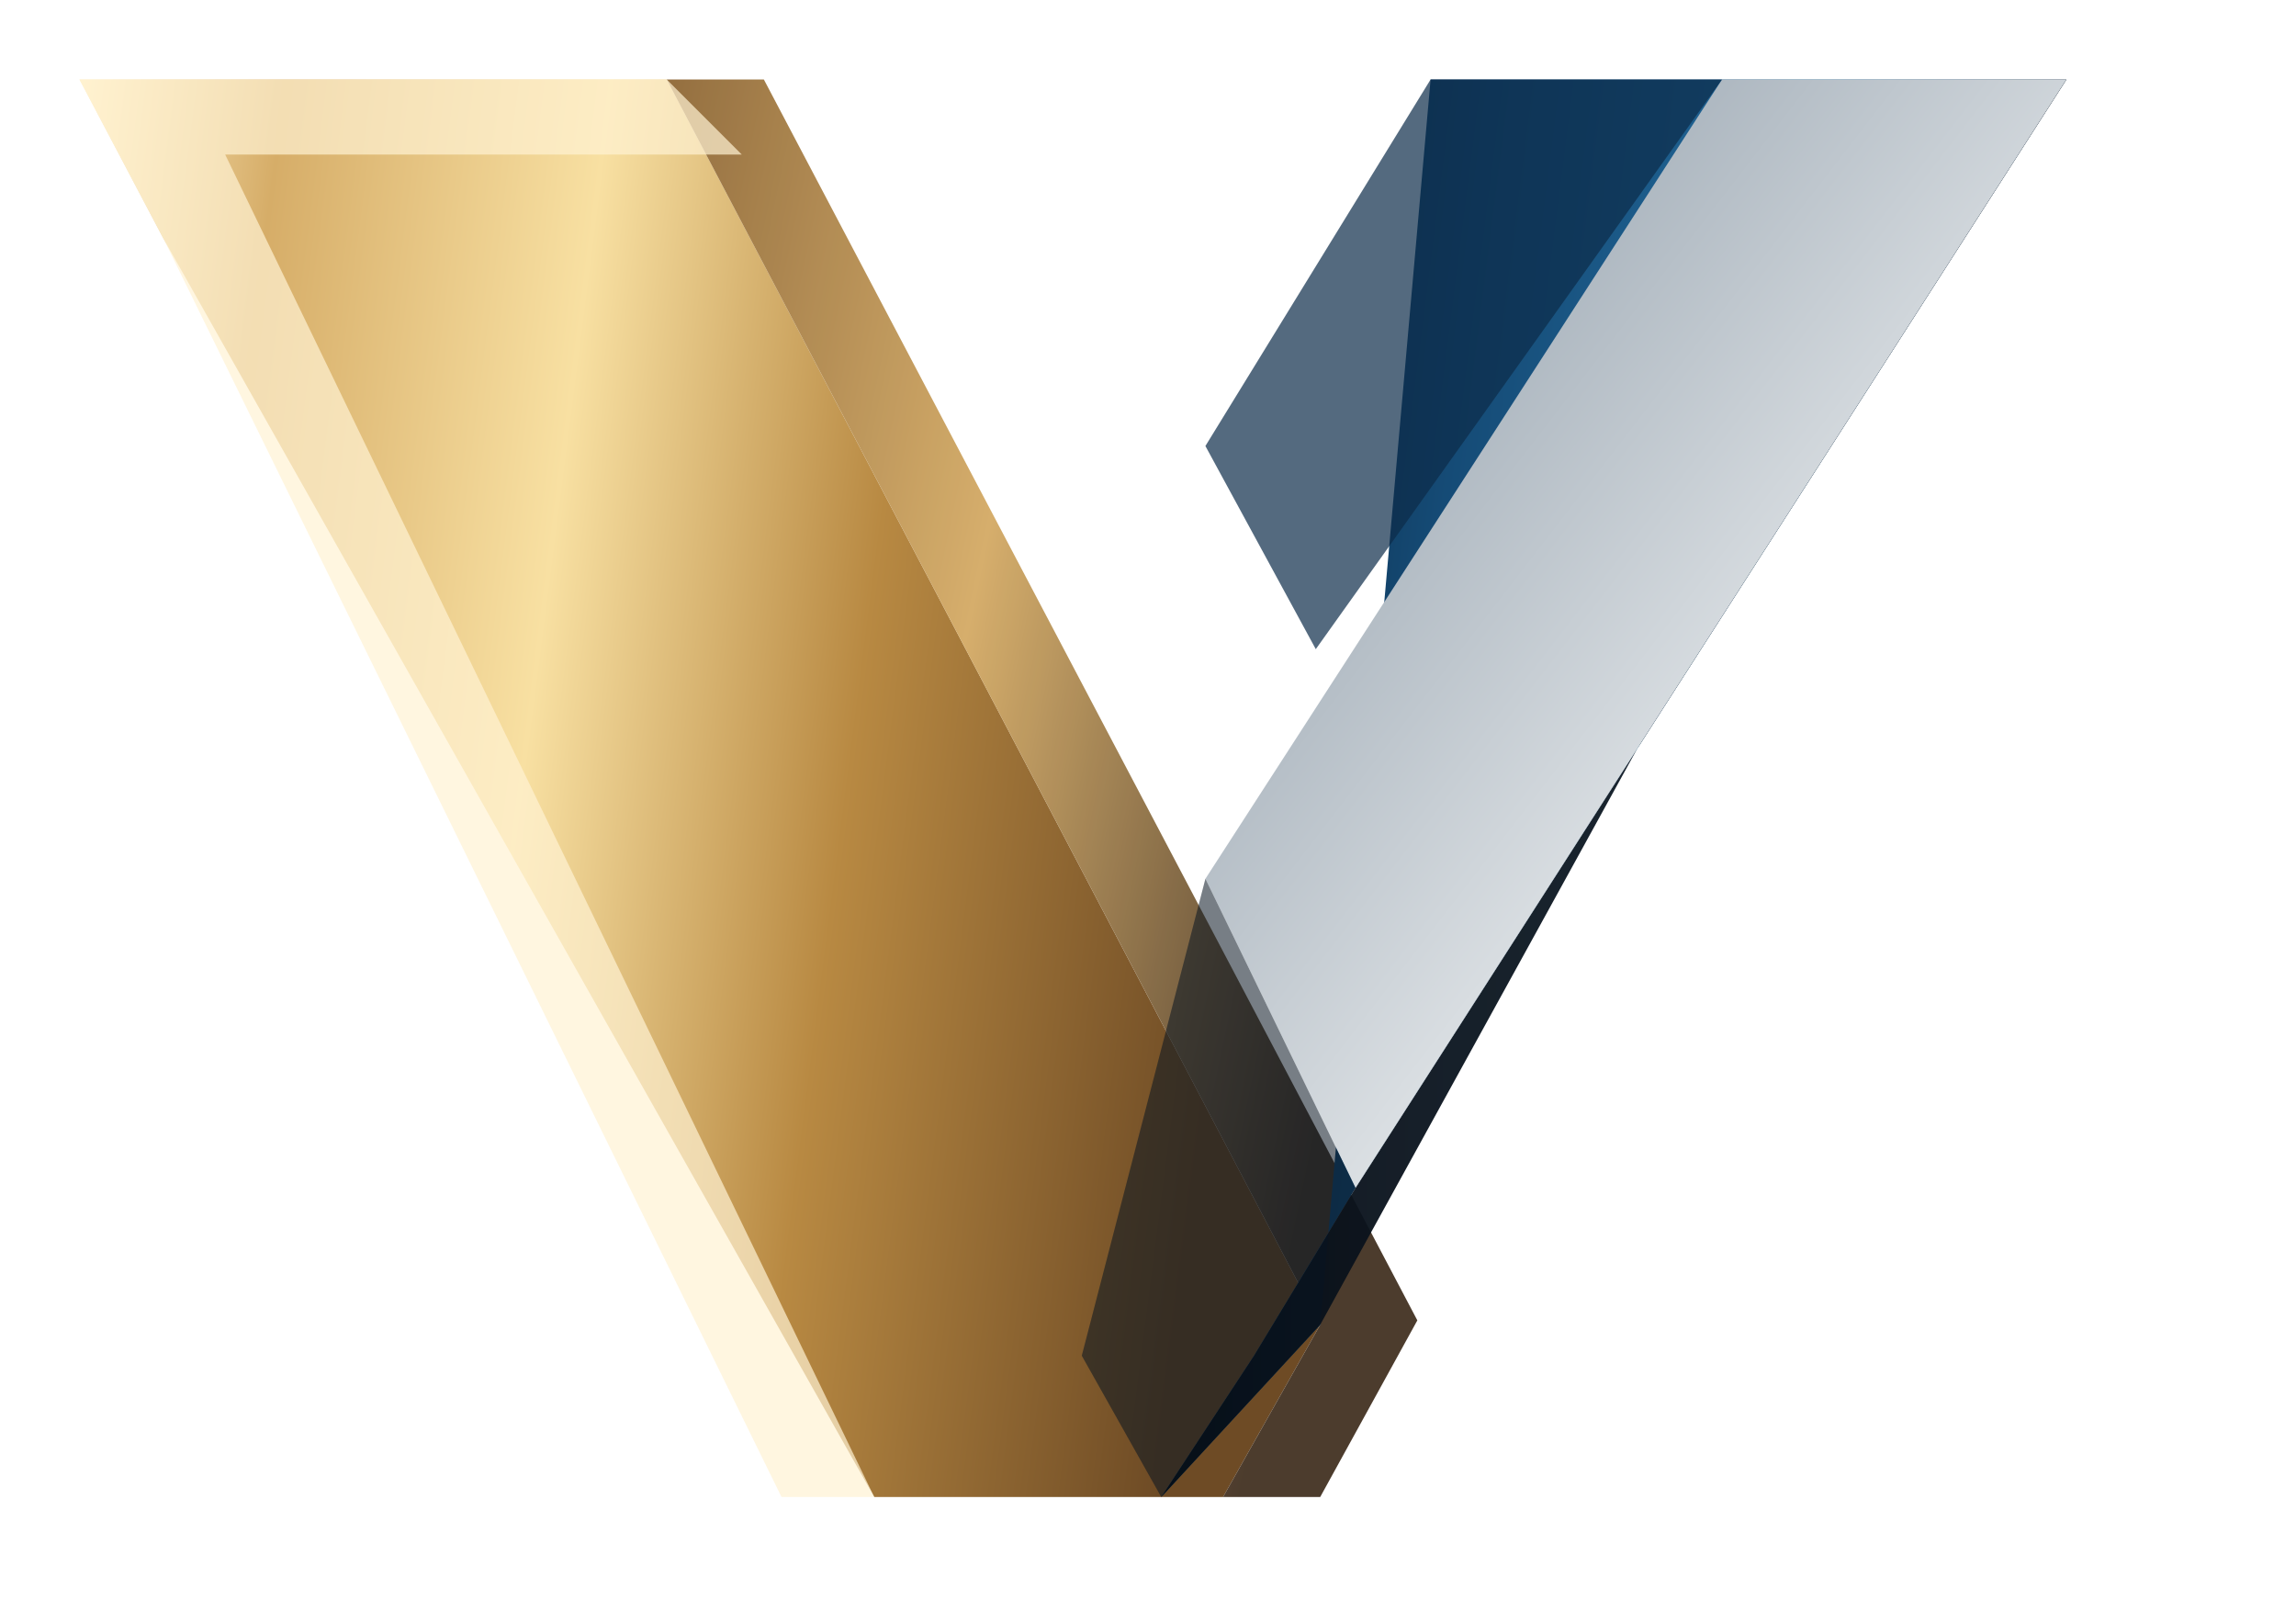
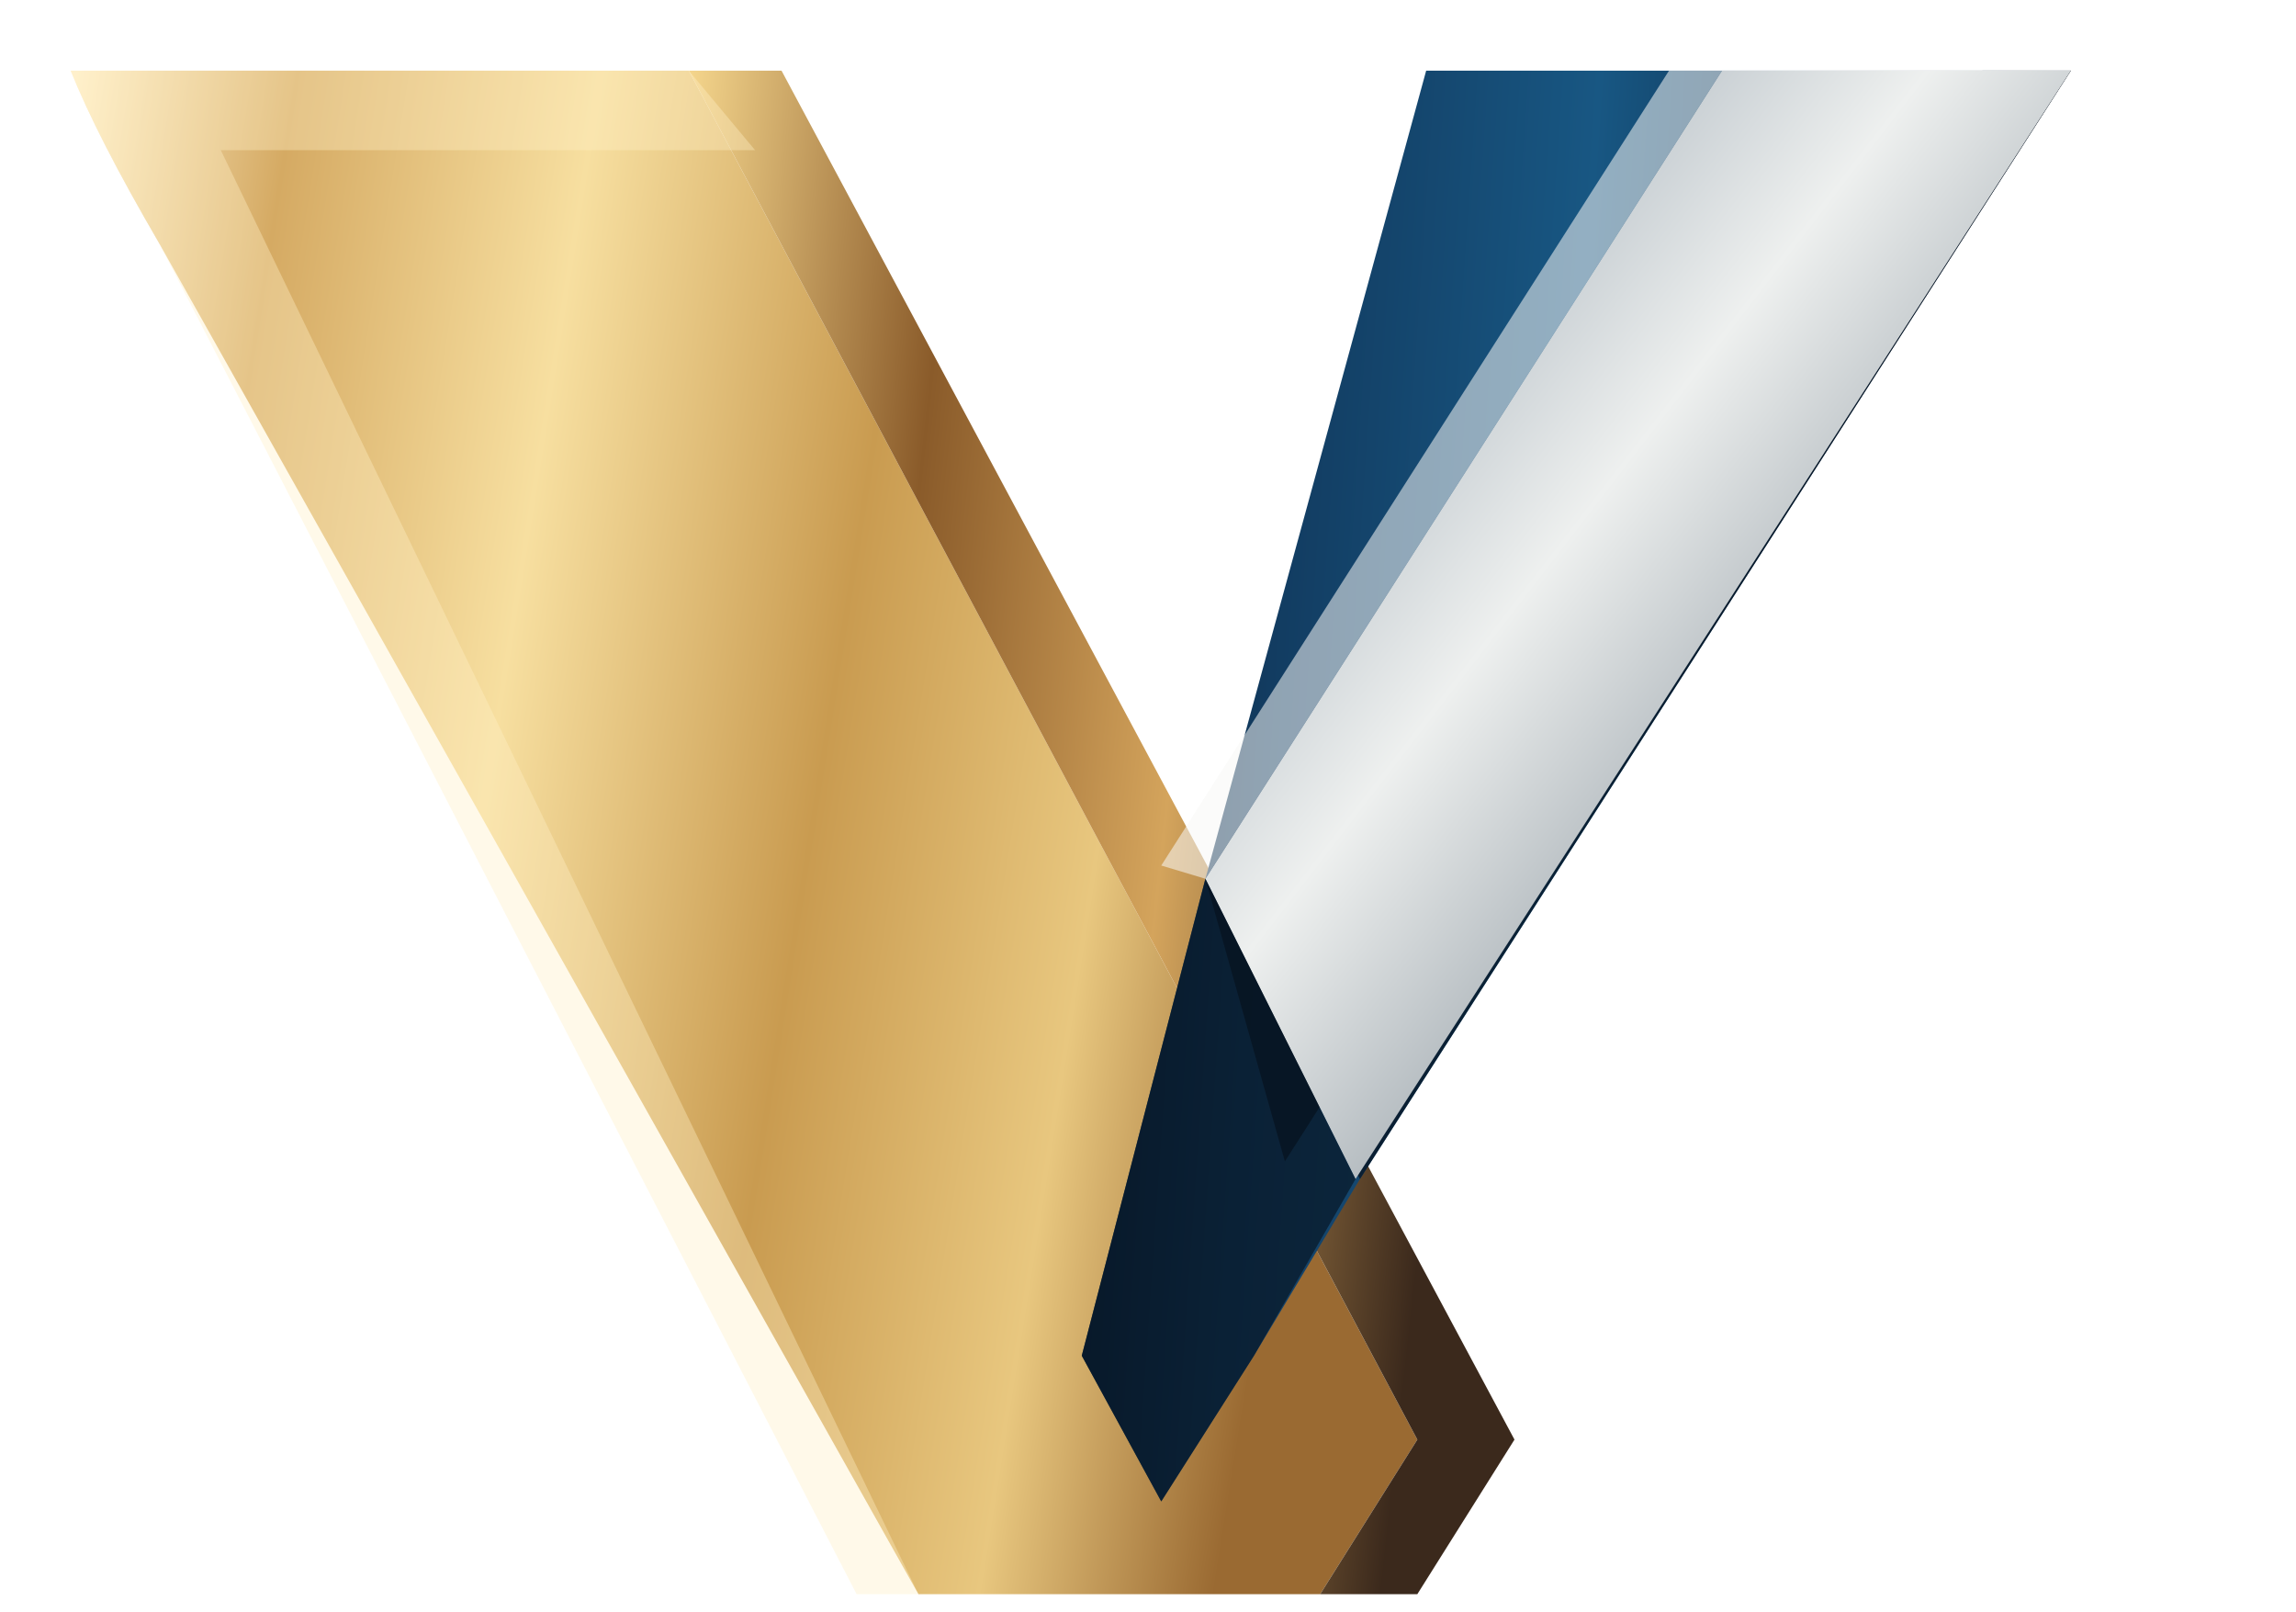
- <svg xmlns="http://www.w3.org/2000/svg" viewBox="0 0 520 365" role="img" aria-labelledby="title">
+ <svg xmlns="http://www.w3.org/2000/svg" viewBox="0 0 520 365" role="img" aria-labelledby="title desc">
  <defs>
-     <linearGradient id="goldFace" x1="0" y1="0" x2="1" y2="0.15">
-       <stop offset="0" stop-color="#fff0c7" />
-       <stop offset=".16" stop-color="#d6ad68" />
-       <stop offset=".42" stop-color="#f8e0a2" />
-       <stop offset=".68" stop-color="#b88942" />
-       <stop offset="1" stop-color="#6e4b25" />
+     <linearGradient id="goldFront" x1="0" y1="0" x2="1" y2=".18">
+       <stop offset="0" stop-color="#fff1ce" />
+       <stop offset=".16" stop-color="#d5aa63" />
+       <stop offset=".38" stop-color="#f7dfa0" />
+       <stop offset=".62" stop-color="#c99b50" />
+       <stop offset=".83" stop-color="#e8c77f" />
+       <stop offset="1" stop-color="#9a6a32" />
    </linearGradient>
-     <linearGradient id="goldSide" x1="0" y1="0" x2="1" y2=".4">
-       <stop offset="0" stop-color="#8a622f" />
-       <stop offset=".48" stop-color="#d2a75f" />
-       <stop offset="1" stop-color="#3d2b1b" />
+     <linearGradient id="goldEdge" x1="0" y1="0" x2="1" y2=".2">
+       <stop offset="0" stop-color="#f4d58c" />
+       <stop offset=".32" stop-color="#8a5b2a" />
+       <stop offset=".65" stop-color="#d4a45c" />
+       <stop offset="1" stop-color="#3b291c" />
    </linearGradient>
-     <linearGradient id="blueFace" x1="0" y1="0" x2="1" y2=".2">
-       <stop offset="0" stop-color="#07192b" />
-       <stop offset=".36" stop-color="#154b76" />
-       <stop offset=".7" stop-color="#236b9d" />
-       <stop offset="1" stop-color="#061426" />
+     <linearGradient id="blueFront" x1="0" y1="0" x2="1" y2=".1">
+       <stop offset="0" stop-color="#06172a" />
+       <stop offset=".23" stop-color="#123c61" />
+       <stop offset=".52" stop-color="#185783" />
+       <stop offset=".78" stop-color="#0b2a47" />
+       <stop offset="1" stop-color="#020b15" />
    </linearGradient>
-     <linearGradient id="silverFace" x1="0" y1="0" x2="1" y2="1">
-       <stop offset="0" stop-color="#f7f8f7" />
-       <stop offset=".3" stop-color="#aeb8c1" />
-       <stop offset=".62" stop-color="#e0e4e7" />
-       <stop offset="1" stop-color="#4e5b67" />
-     </linearGradient>
-     <linearGradient id="darkEdge" x1="0" y1="0" x2="1" y2="0">
-       <stop offset="0" stop-color="#050d15" />
-       <stop offset="1" stop-color="#172534" />
+     <linearGradient id="silverFront" x1="0" y1="0" x2="1" y2="1">
+       <stop offset="0" stop-color="#fafafa" />
+       <stop offset=".2" stop-color="#aeb8c0" />
+       <stop offset=".42" stop-color="#eef0ef" />
+       <stop offset=".72" stop-color="#89949d" />
+       <stop offset="1" stop-color="#35434e" />
    </linearGradient>
  </defs>
-   <path d="M18 18 L151 18 L299 300 L277 339 L198 339 L37 54 Z" fill="url(#goldFace)" />
-   <path d="M151 18 L173 18 L321 299 L299 339 L277 339 L299 300 Z" fill="url(#goldSide)" opacity=".92" />
-   <path d="M18 18 L151 18 L168 35 L51 35 L198 339 L177 339 L37 54 Z" fill="#fff2d3" opacity=".7" />
-   <path d="M324 18 L468 18 L307 269 L284 307 L263 339 L299 300 Z" fill="url(#blueFace)" />
-   <path d="M468 18 L307 269 L284 307 L263 339 L299 300 L441 42 Z" fill="url(#darkEdge)" opacity=".95" />
-   <path d="M468 18 L390 18 L273 199 L307 269 Z" fill="url(#silverFace)" />
-   <path d="M390 18 L324 18 L273 101 L298 147 Z" fill="#0c2b48" opacity=".7" />
-   <path d="M273 199 L307 269 L284 307 L263 339 L245 307 Z" fill="#071421" opacity=".55" />
+   <g stroke-linejoin="round">
+     <path d="M16 16 L156 16 L321 326 L299 361 L208 361 L36 55 Q22 31 16 16Z" fill="url(#goldFront)" />
+     <path d="M156 16 L177 16 L343 326 L321 361 L299 361 L321 326Z" fill="url(#goldEdge)" />
+     <path d="M16 16 L156 16 L171 34 L50 34 L208 361 L194 361 L36 55 Q22 31 16 16Z" fill="#fff0c6" opacity=".38" />
+     <path d="M323 16 L469 16 L308 267 L284 307 L263 340 L245 307 L273 199Z" fill="url(#blueFront)" />
+     <path d="M469 16 L449 16 L291 263 L273 199 L308 267 L284 307 L263 340 L284 307 L308 267Z" fill="#071321" opacity=".78" />
+     <path d="M469 16 L390 16 L273 199 L307 267Z" fill="url(#silverFront)" />
+     <path d="M390 16 L378 16 L263 196 L273 199Z" fill="#f7f7f5" opacity=".55" />
+     <path d="M273 199 L307 267 L284 307 L263 340 L245 307Z" fill="#06121e" opacity=".65" />
+   </g>
</svg>
